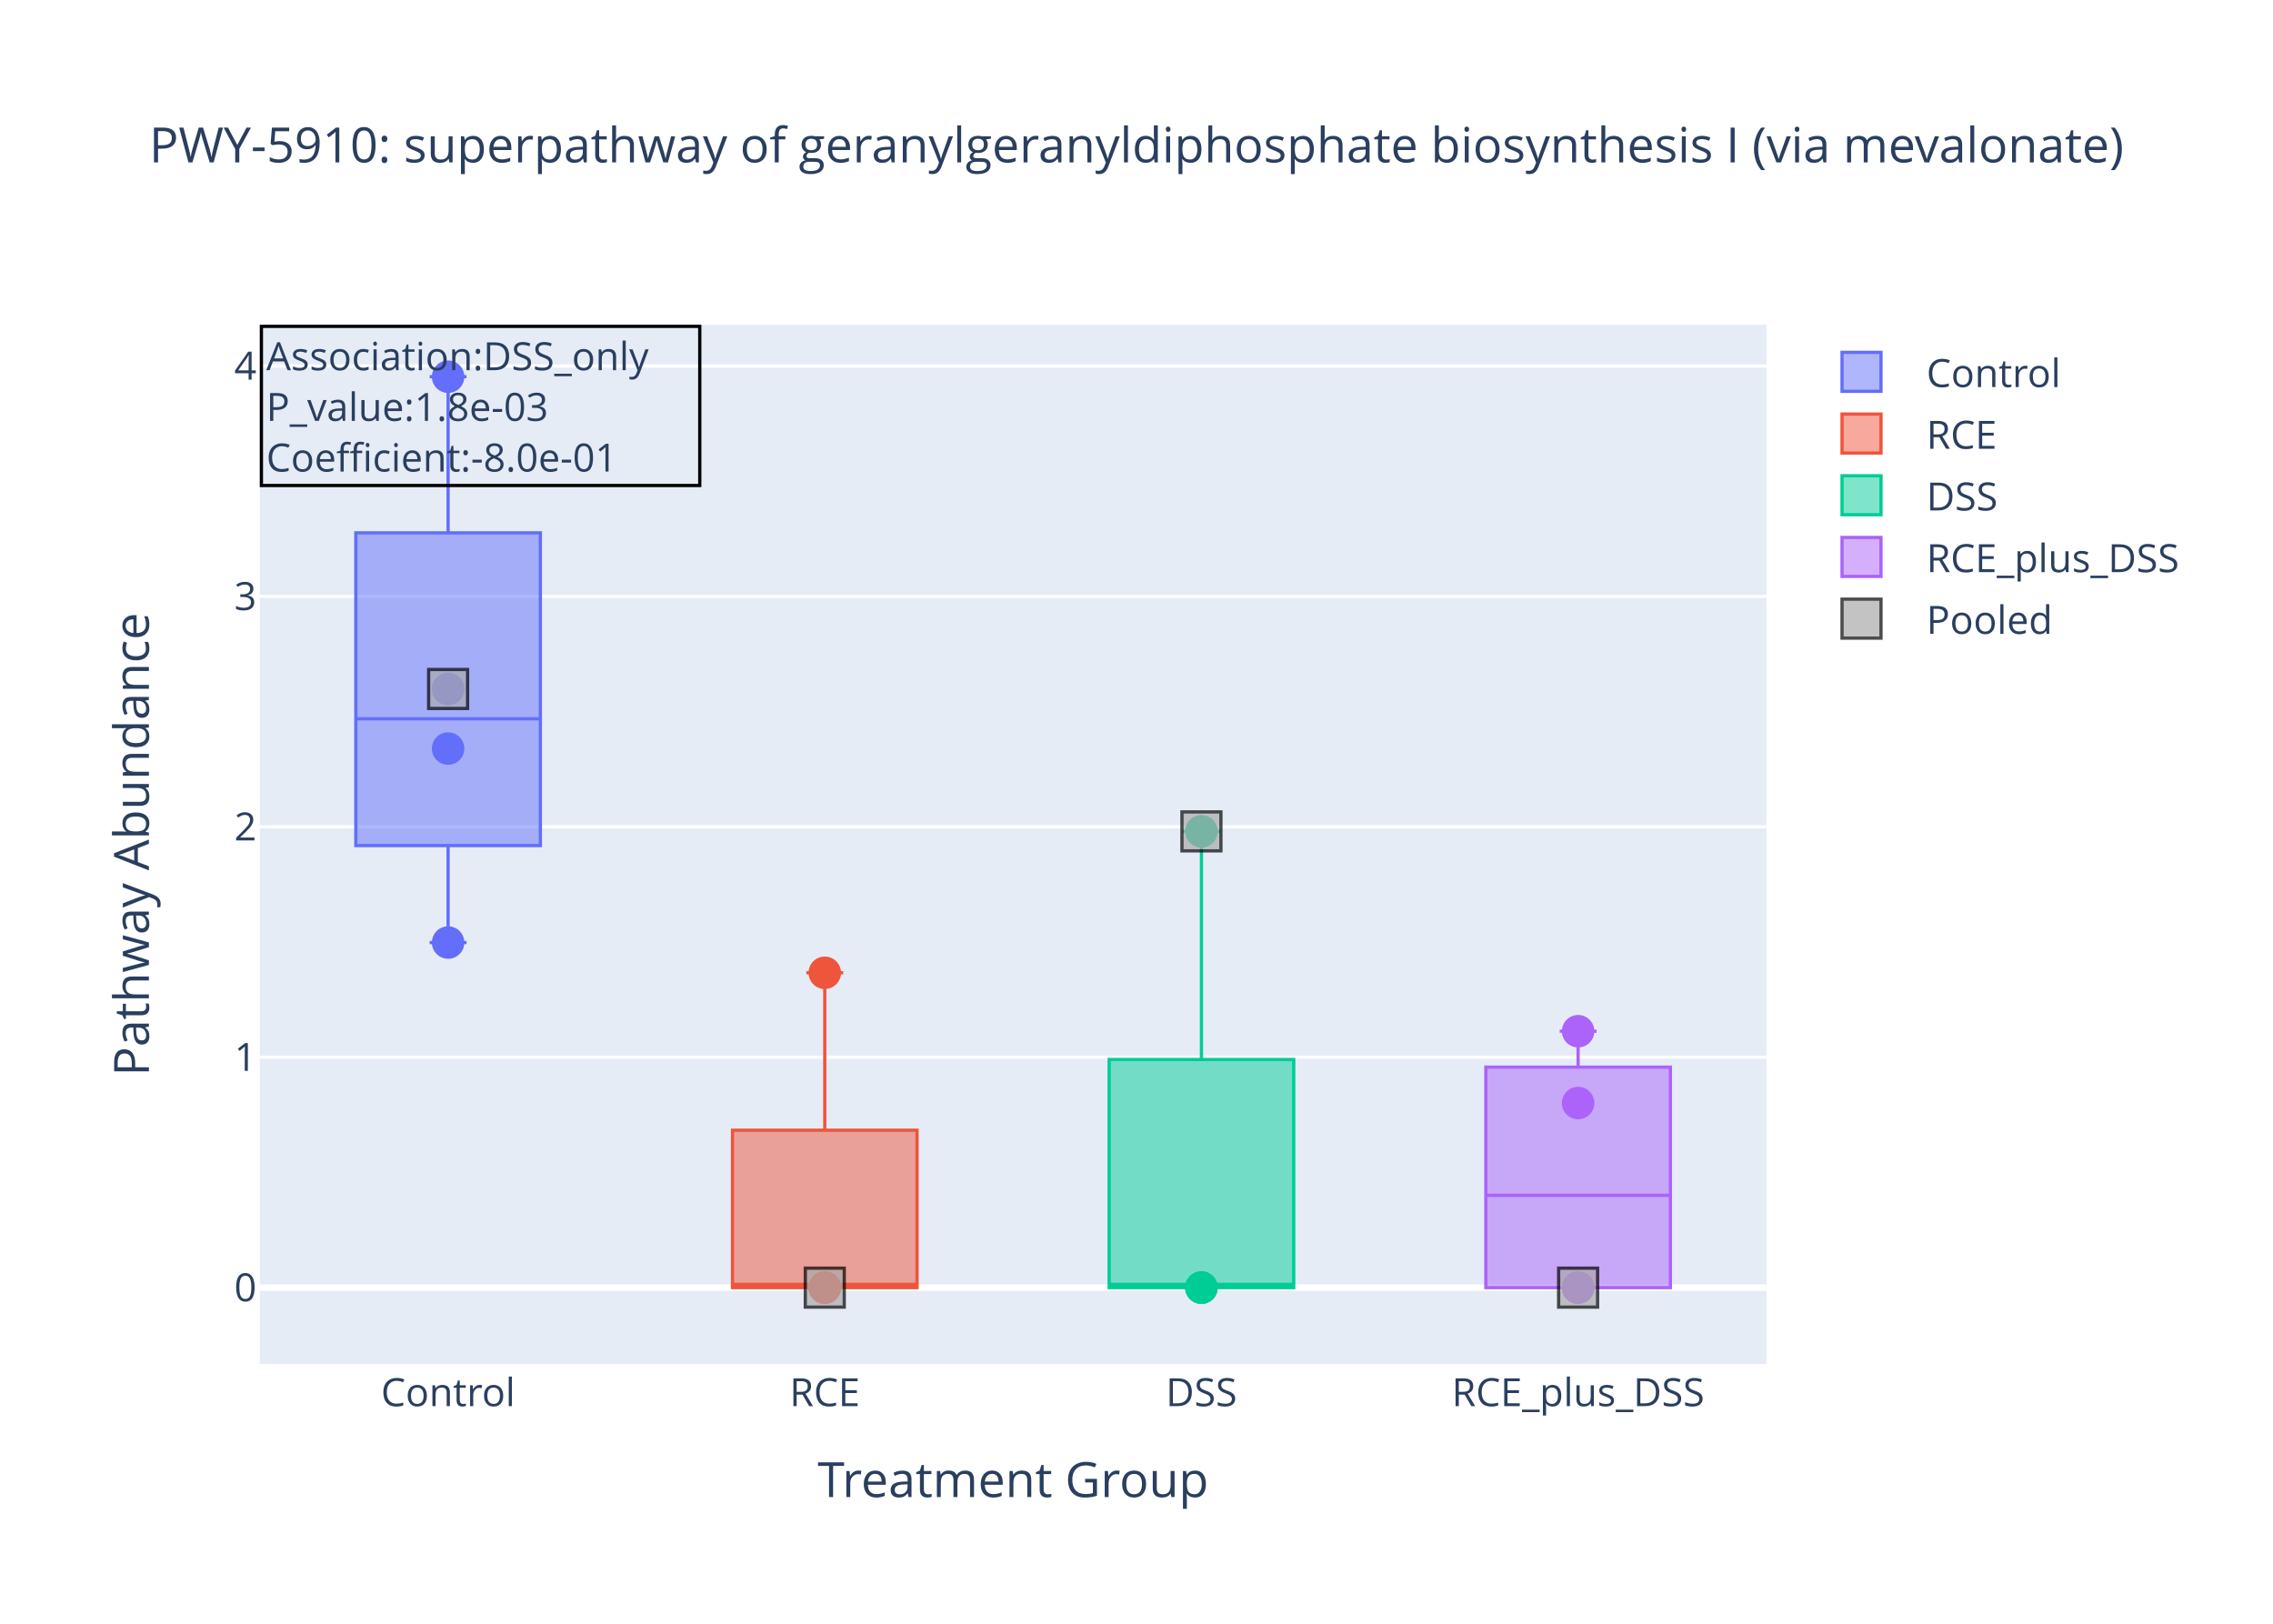
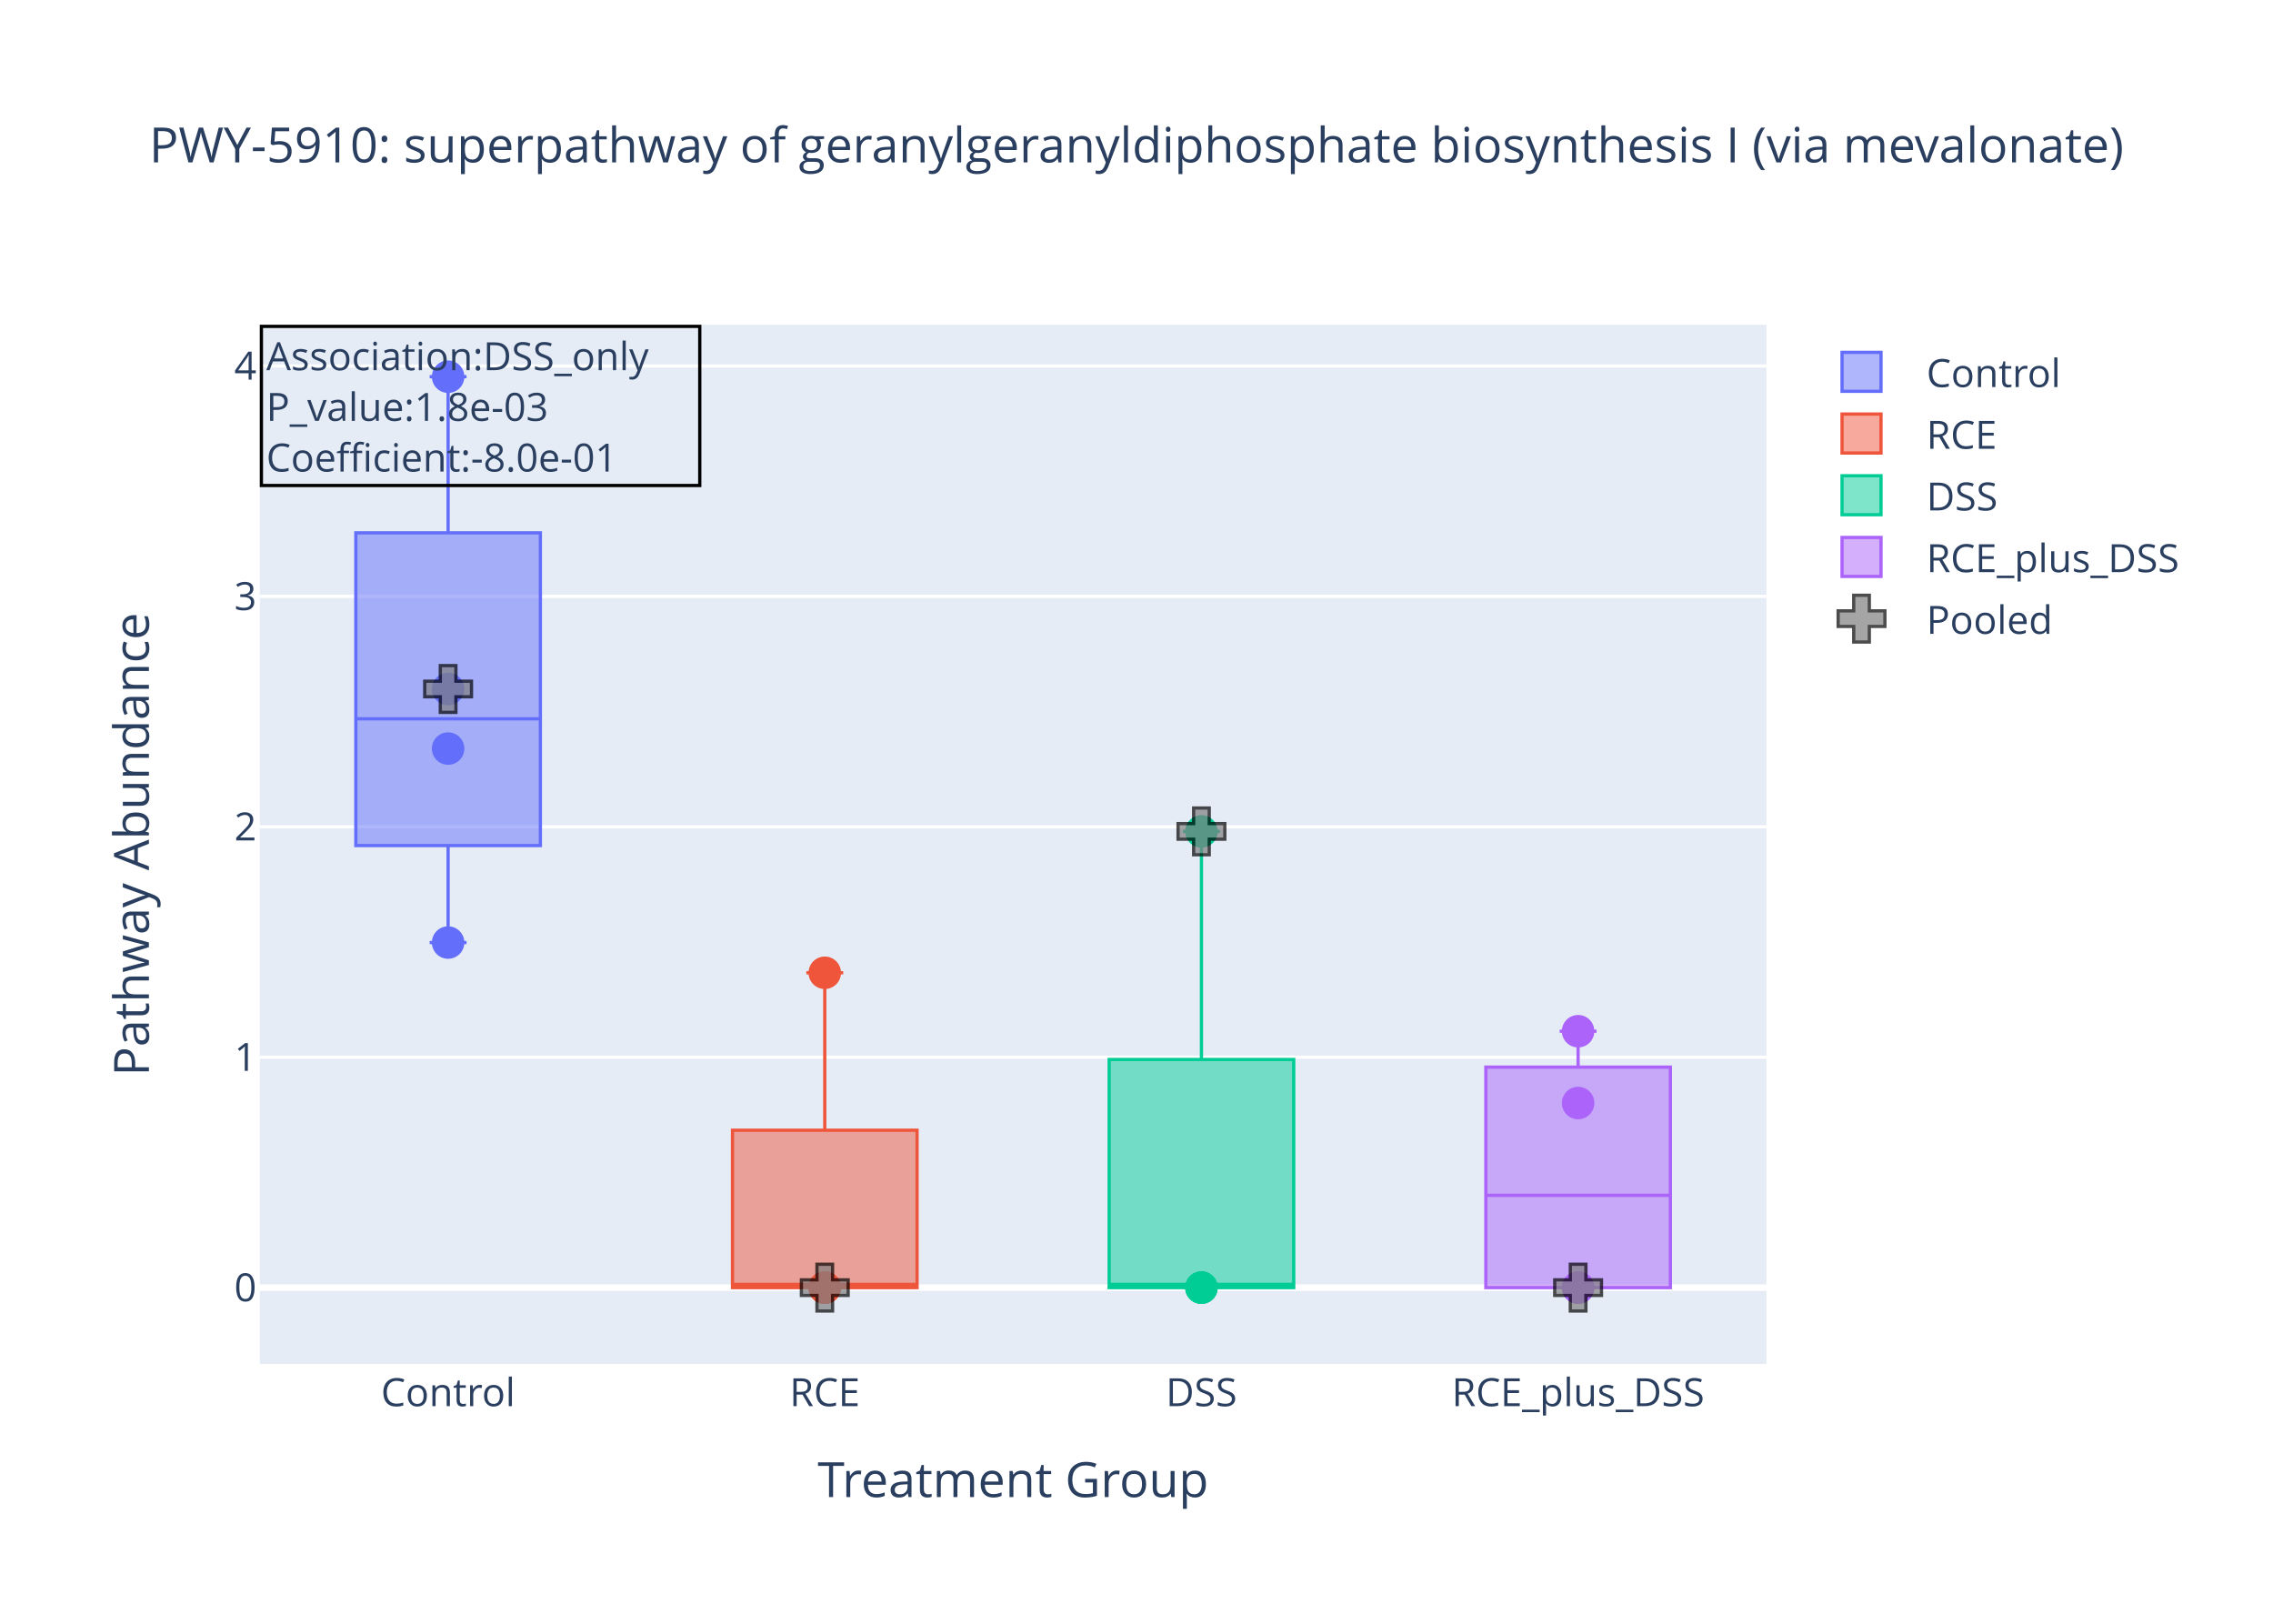
<svg xmlns="http://www.w3.org/2000/svg" class="main-svg" width="700" height="500" style="" viewBox="0 0 700 500">
  <rect x="0" y="0" width="700" height="500" style="fill: rgb(255, 255, 255); fill-opacity: 1;" />
-   <defs id="defs-e745a3">
+   <defs id="defs-8b8490">
    <g class="clips">
-       <clipPath id="clipe745a3xyplot" class="plotclip">
+       <clipPath id="clip8b8490xyplot" class="plotclip">
        <rect width="464" height="320" />
      </clipPath>
-       <clipPath class="axesclip" id="clipe745a3x">
+       <clipPath class="axesclip" id="clip8b8490x">
        <rect x="80" y="0" width="464" height="500" />
      </clipPath>
-       <clipPath class="axesclip" id="clipe745a3y">
+       <clipPath class="axesclip" id="clip8b8490y">
        <rect x="0" y="100" width="700" height="320" />
      </clipPath>
-       <clipPath class="axesclip" id="clipe745a3xy">
+       <clipPath class="axesclip" id="clip8b8490xy">
        <rect x="80" y="100" width="464" height="320" />
      </clipPath>
    </g>
    <g class="gradients" />
    <g class="patterns" />
  </defs>
  <g class="bglayer">
    <rect class="bg" x="80" y="100" width="464" height="320" style="fill: rgb(229, 236, 246); fill-opacity: 1; stroke-width: 0;" />
  </g>
  <g class="layer-below">
    <g class="imagelayer" />
    <g class="shapelayer" />
  </g>
  <g class="cartesianlayer">
    <g class="subplot xy">
      <g class="layer-subplot">
        <g class="shapelayer" />
        <g class="imagelayer" />
      </g>
      <g class="minor-gridlayer">
        <g class="x" />
        <g class="y" />
      </g>
      <g class="gridlayer">
        <g class="x" />
        <g class="y">
          <path class="ygrid crisp" transform="translate(0,325.55)" d="M80,0h464" style="stroke: rgb(255, 255, 255); stroke-opacity: 1; stroke-width: 1px;" />
          <path class="ygrid crisp" transform="translate(0,254.6)" d="M80,0h464" style="stroke: rgb(255, 255, 255); stroke-opacity: 1; stroke-width: 1px;" />
          <path class="ygrid crisp" transform="translate(0,183.65)" d="M80,0h464" style="stroke: rgb(255, 255, 255); stroke-opacity: 1; stroke-width: 1px;" />
          <path class="ygrid crisp" transform="translate(0,112.7)" d="M80,0h464" style="stroke: rgb(255, 255, 255); stroke-opacity: 1; stroke-width: 1px;" />
        </g>
      </g>
      <g class="zerolinelayer">
        <path class="yzl zl crisp" transform="translate(0,396.5)" d="M80,0h464" style="stroke: rgb(255, 255, 255); stroke-opacity: 1; stroke-width: 2px;" />
      </g>
      <path class="xlines-below" />
      <path class="ylines-below" />
      <g class="overlines-below" />
      <g class="xaxislayer-below" />
      <g class="yaxislayer-below" />
      <g class="overaxes-below" />
-       <g class="plot" transform="translate(80,100)" clip-path="url(#clipe745a3xyplot)">
+       <g class="plot" transform="translate(80,100)" clip-path="url(#clip8b8490xyplot)">
        <g class="boxlayer mlayer">
          <g class="trace boxes" style="opacity: 1;">
            <path class="box" d="M29.58,121.34H86.42M29.58,160.38H86.42V64.08H29.58ZM58,160.38V190.24M58,64.08V16M52.32,190.24H63.68M52.32,16H63.68" style="vector-effect: non-scaling-stroke; stroke-width: 1px; stroke: rgb(99, 110, 250); stroke-opacity: 1; fill: rgb(99, 110, 250); fill-opacity: 0.5;" />
            <g class="points">
              <path class="point" transform="translate(58,190.24)" d="M5,0A5,5 0 1,1 0,-5A5,5 0 0,1 5,0Z" style="opacity: 1; stroke-width: 0px; fill: rgb(99, 110, 250); fill-opacity: 1;" />
              <path class="point" transform="translate(58,130.51)" d="M5,0A5,5 0 1,1 0,-5A5,5 0 0,1 5,0Z" style="opacity: 1; stroke-width: 0px; fill: rgb(99, 110, 250); fill-opacity: 1;" />
              <path class="point" transform="translate(58,112.16)" d="M5,0A5,5 0 1,1 0,-5A5,5 0 0,1 5,0Z" style="opacity: 1; stroke-width: 0px; fill: rgb(99, 110, 250); fill-opacity: 1;" />
              <path class="point" transform="translate(58,16)" d="M5,0A5,5 0 1,1 0,-5A5,5 0 0,1 5,0Z" style="opacity: 1; stroke-width: 0px; fill: rgb(99, 110, 250); fill-opacity: 1;" />
            </g>
          </g>
          <g class="trace boxes" style="opacity: 1;">
            <path class="box" d="M145.58,295.5H202.42M145.58,296.5H202.42V248.03H145.58ZM174,296.5V296.5M174,248.03V199.55M168.32,296.5H179.68M168.32,199.55H179.68" style="vector-effect: non-scaling-stroke; stroke-width: 1px; stroke: rgb(239, 85, 59); stroke-opacity: 1; fill: rgb(239, 85, 59); fill-opacity: 0.5;" />
            <g class="points">
              <path class="point" transform="translate(174,296.5)" d="M5,0A5,5 0 1,1 0,-5A5,5 0 0,1 5,0Z" style="opacity: 1; stroke-width: 0px; fill: rgb(239, 85, 59); fill-opacity: 1;" />
              <path class="point" transform="translate(174,296.5)" d="M5,0A5,5 0 1,1 0,-5A5,5 0 0,1 5,0Z" style="opacity: 1; stroke-width: 0px; fill: rgb(239, 85, 59); fill-opacity: 1;" />
              <path class="point" transform="translate(174,296.5)" d="M5,0A5,5 0 1,1 0,-5A5,5 0 0,1 5,0Z" style="opacity: 1; stroke-width: 0px; fill: rgb(239, 85, 59); fill-opacity: 1;" />
              <path class="point" transform="translate(174,199.55)" d="M5,0A5,5 0 1,1 0,-5A5,5 0 0,1 5,0Z" style="opacity: 1; stroke-width: 0px; fill: rgb(239, 85, 59); fill-opacity: 1;" />
            </g>
          </g>
          <g class="trace boxes" style="opacity: 1;">
            <path class="box" d="M261.58,295.5H318.42M261.58,296.5H318.42V226.25H261.58ZM290,296.5V296.5M290,226.25V156.01M284.32,296.5H295.68M284.32,156.01H295.68" style="vector-effect: non-scaling-stroke; stroke-width: 1px; stroke: rgb(0, 204, 150); stroke-opacity: 1; fill: rgb(0, 204, 150); fill-opacity: 0.5;" />
            <g class="points">
              <path class="point" transform="translate(290,296.5)" d="M5,0A5,5 0 1,1 0,-5A5,5 0 0,1 5,0Z" style="opacity: 1; stroke-width: 0px; fill: rgb(0, 204, 150); fill-opacity: 1;" />
              <path class="point" transform="translate(290,296.5)" d="M5,0A5,5 0 1,1 0,-5A5,5 0 0,1 5,0Z" style="opacity: 1; stroke-width: 0px; fill: rgb(0, 204, 150); fill-opacity: 1;" />
              <path class="point" transform="translate(290,296.5)" d="M5,0A5,5 0 1,1 0,-5A5,5 0 0,1 5,0Z" style="opacity: 1; stroke-width: 0px; fill: rgb(0, 204, 150); fill-opacity: 1;" />
              <path class="point" transform="translate(290,156.01)" d="M5,0A5,5 0 1,1 0,-5A5,5 0 0,1 5,0Z" style="opacity: 1; stroke-width: 0px; fill: rgb(0, 204, 150); fill-opacity: 1;" />
            </g>
          </g>
          <g class="trace boxes" style="opacity: 1;">
            <path class="box" d="M377.58,268.08H434.42M377.58,296.5H434.42V228.6H377.58ZM406,296.5V296.5M406,228.6V217.54M400.32,296.5H411.68M400.32,217.54H411.68" style="vector-effect: non-scaling-stroke; stroke-width: 1px; stroke: rgb(171, 99, 250); stroke-opacity: 1; fill: rgb(171, 99, 250); fill-opacity: 0.5;" />
            <g class="points">
              <path class="point" transform="translate(406,296.5)" d="M5,0A5,5 0 1,1 0,-5A5,5 0 0,1 5,0Z" style="opacity: 1; stroke-width: 0px; fill: rgb(171, 99, 250); fill-opacity: 1;" />
              <path class="point" transform="translate(406,296.5)" d="M5,0A5,5 0 1,1 0,-5A5,5 0 0,1 5,0Z" style="opacity: 1; stroke-width: 0px; fill: rgb(171, 99, 250); fill-opacity: 1;" />
              <path class="point" transform="translate(406,239.66)" d="M5,0A5,5 0 1,1 0,-5A5,5 0 0,1 5,0Z" style="opacity: 1; stroke-width: 0px; fill: rgb(171, 99, 250); fill-opacity: 1;" />
              <path class="point" transform="translate(406,217.54)" d="M5,0A5,5 0 1,1 0,-5A5,5 0 0,1 5,0Z" style="opacity: 1; stroke-width: 0px; fill: rgb(171, 99, 250); fill-opacity: 1;" />
            </g>
          </g>
        </g>
        <g class="scatterlayer mlayer">
-           <g class="trace scatter trace95f3f6" style="stroke-miterlimit: 2; opacity: 1;">
+           <g class="trace scatter trace54805b" style="stroke-miterlimit: 2; opacity: 1;">
            <g class="fills" />
            <g class="errorbars" />
            <g class="lines" />
            <g class="points">
-               <path class="point" transform="translate(58,112.16)" d="M6,6H-6V-6H6Z" style="opacity: 0.7; stroke-width: 1px; fill: rgb(169, 169, 169); fill-opacity: 1; stroke: rgb(0, 0, 0); stroke-opacity: 1;" />
-               <path class="point" transform="translate(290,156.01)" d="M6,6H-6V-6H6Z" style="opacity: 0.7; stroke-width: 1px; fill: rgb(169, 169, 169); fill-opacity: 1; stroke: rgb(0, 0, 0); stroke-opacity: 1;" />
-               <path class="point" transform="translate(174,296.5)" d="M6,6H-6V-6H6Z" style="opacity: 0.7; stroke-width: 1px; fill: rgb(169, 169, 169); fill-opacity: 1; stroke: rgb(0, 0, 0); stroke-opacity: 1;" />
-               <path class="point" transform="translate(406,296.5)" d="M6,6H-6V-6H6Z" style="opacity: 0.7; stroke-width: 1px; fill: rgb(169, 169, 169); fill-opacity: 1; stroke: rgb(0, 0, 0); stroke-opacity: 1;" />
+               <path class="point" transform="translate(58,112.16)" d="M7.2,2.4H2.4V7.2H-2.4V2.4H-7.2V-2.4H-2.4V-7.2H2.4V-2.4H7.2Z" style="opacity: 0.7; stroke-width: 1px; fill: rgb(127, 127, 127); fill-opacity: 1; stroke: rgb(0, 0, 0); stroke-opacity: 1;" />
+               <path class="point" transform="translate(290,156.01)" d="M7.2,2.4H2.4V7.2H-2.4V2.4H-7.2V-2.4H-2.4V-7.2H2.4V-2.4H7.2Z" style="opacity: 0.7; stroke-width: 1px; fill: rgb(127, 127, 127); fill-opacity: 1; stroke: rgb(0, 0, 0); stroke-opacity: 1;" />
+               <path class="point" transform="translate(174,296.5)" d="M7.2,2.4H2.4V7.2H-2.4V2.4H-7.2V-2.4H-2.4V-7.2H2.4V-2.4H7.2Z" style="opacity: 0.7; stroke-width: 1px; fill: rgb(127, 127, 127); fill-opacity: 1; stroke: rgb(0, 0, 0); stroke-opacity: 1;" />
+               <path class="point" transform="translate(406,296.5)" d="M7.2,2.4H2.4V7.2H-2.4V2.4H-7.2V-2.4H-2.4V-7.2H2.4V-2.4H7.2Z" style="opacity: 0.7; stroke-width: 1px; fill: rgb(127, 127, 127); fill-opacity: 1; stroke: rgb(0, 0, 0); stroke-opacity: 1;" />
            </g>
            <g class="text" />
          </g>
        </g>
      </g>
      <g class="overplot" />
      <path class="xlines-above crisp" d="M0,0" style="fill: none;" />
      <path class="ylines-above crisp" d="M0,0" style="fill: none;" />
      <g class="overlines-above" />
      <g class="xaxislayer-above">
        <g class="xtick">
          <text text-anchor="middle" x="0" y="433" transform="translate(138,0)" style="font-family: 'Open Sans', verdana, arial, sans-serif; font-size: 12px; fill: rgb(42, 63, 95); fill-opacity: 1; white-space: pre; opacity: 1;">Control</text>
        </g>
        <g class="xtick">
          <text text-anchor="middle" x="0" y="433" transform="translate(254,0)" style="font-family: 'Open Sans', verdana, arial, sans-serif; font-size: 12px; fill: rgb(42, 63, 95); fill-opacity: 1; white-space: pre; opacity: 1;">RCE</text>
        </g>
        <g class="xtick">
          <text text-anchor="middle" x="0" y="433" transform="translate(370,0)" style="font-family: 'Open Sans', verdana, arial, sans-serif; font-size: 12px; fill: rgb(42, 63, 95); fill-opacity: 1; white-space: pre; opacity: 1;">DSS</text>
        </g>
        <g class="xtick">
          <text text-anchor="middle" x="0" y="433" transform="translate(486,0)" style="font-family: 'Open Sans', verdana, arial, sans-serif; font-size: 12px; fill: rgb(42, 63, 95); fill-opacity: 1; white-space: pre; opacity: 1;">RCE_plus_DSS</text>
        </g>
      </g>
      <g class="yaxislayer-above">
        <g class="ytick">
          <text text-anchor="end" x="79" y="4.2" transform="translate(0,396.5)" style="font-family: 'Open Sans', verdana, arial, sans-serif; font-size: 12px; fill: rgb(42, 63, 95); fill-opacity: 1; white-space: pre; opacity: 1;">0</text>
        </g>
        <g class="ytick">
          <text text-anchor="end" x="79" y="4.2" style="font-family: 'Open Sans', verdana, arial, sans-serif; font-size: 12px; fill: rgb(42, 63, 95); fill-opacity: 1; white-space: pre; opacity: 1;" transform="translate(0,325.55)">1</text>
        </g>
        <g class="ytick">
          <text text-anchor="end" x="79" y="4.2" style="font-family: 'Open Sans', verdana, arial, sans-serif; font-size: 12px; fill: rgb(42, 63, 95); fill-opacity: 1; white-space: pre; opacity: 1;" transform="translate(0,254.6)">2</text>
        </g>
        <g class="ytick">
          <text text-anchor="end" x="79" y="4.2" style="font-family: 'Open Sans', verdana, arial, sans-serif; font-size: 12px; fill: rgb(42, 63, 95); fill-opacity: 1; white-space: pre; opacity: 1;" transform="translate(0,183.65)">3</text>
        </g>
        <g class="ytick">
          <text text-anchor="end" x="79" y="4.2" style="font-family: 'Open Sans', verdana, arial, sans-serif; font-size: 12px; fill: rgb(42, 63, 95); fill-opacity: 1; white-space: pre; opacity: 1;" transform="translate(0,112.7)">4</text>
        </g>
      </g>
      <g class="overaxes-above" />
    </g>
  </g>
  <g class="polarlayer" />
  <g class="smithlayer" />
  <g class="ternarylayer" />
  <g class="geolayer" />
  <g class="funnelarealayer" />
  <g class="pielayer" />
  <g class="iciclelayer" />
  <g class="treemaplayer" />
  <g class="sunburstlayer" />
  <g class="glimages" />
-   <defs id="topdefs-e745a3">
+   <defs id="topdefs-8b8490">
    <g class="clips" />
-     <clipPath id="legende745a3">
+     <clipPath id="legend8b8490">
      <rect width="135" height="105" x="0" y="0" />
    </clipPath>
  </defs>
  <g class="layer-above">
    <g class="imagelayer" />
    <g class="shapelayer" />
  </g>
  <g class="infolayer">
    <g class="legend" pointer-events="all" transform="translate(553.28,100)">
      <rect class="bg" shape-rendering="crispEdges" width="135" height="105" x="0" y="0" style="stroke: rgb(68, 68, 68); stroke-opacity: 1; fill: rgb(255, 255, 255); fill-opacity: 1; stroke-width: 0px;" />
-       <g class="scrollbox" transform="" clip-path="url(#legende745a3)">
+       <g class="scrollbox" transform="" clip-path="url(#legend8b8490)">
        <g class="groups">
          <g class="traces" transform="translate(0,14.5)" style="opacity: 1;">
            <text class="legendtext" text-anchor="start" x="40" y="4.68" style="font-family: 'Open Sans', verdana, arial, sans-serif; font-size: 12px; fill: rgb(42, 63, 95); fill-opacity: 1; white-space: pre;">Control</text>
            <g class="layers" style="opacity: 1;">
              <g class="legendfill" />
              <g class="legendlines" />
              <g class="legendsymbols">
                <g class="legendpoints">
                  <path class="legendbox" d="M6,6H-6V-6H6Z" transform="translate(20,0)" style="stroke-width: 1px; fill: rgb(99, 110, 250); fill-opacity: 0.5; stroke: rgb(99, 110, 250); stroke-opacity: 1;" />
                </g>
              </g>
            </g>
            <rect class="legendtoggle" x="0" y="-9.5" width="129.844" height="19" style="fill: rgb(0, 0, 0); fill-opacity: 0;" />
          </g>
          <g class="traces" transform="translate(0,33.5)" style="opacity: 1;">
            <text class="legendtext" text-anchor="start" x="40" y="4.68" style="font-family: 'Open Sans', verdana, arial, sans-serif; font-size: 12px; fill: rgb(42, 63, 95); fill-opacity: 1; white-space: pre;">RCE</text>
            <g class="layers" style="opacity: 1;">
              <g class="legendfill" />
              <g class="legendlines" />
              <g class="legendsymbols">
                <g class="legendpoints">
                  <path class="legendbox" d="M6,6H-6V-6H6Z" transform="translate(20,0)" style="stroke-width: 1px; fill: rgb(239, 85, 59); fill-opacity: 0.5; stroke: rgb(239, 85, 59); stroke-opacity: 1;" />
                </g>
              </g>
            </g>
            <rect class="legendtoggle" x="0" y="-9.5" width="129.844" height="19" style="fill: rgb(0, 0, 0); fill-opacity: 0;" />
          </g>
          <g class="traces" transform="translate(0,52.5)" style="opacity: 1;">
            <text class="legendtext" text-anchor="start" x="40" y="4.68" style="font-family: 'Open Sans', verdana, arial, sans-serif; font-size: 12px; fill: rgb(42, 63, 95); fill-opacity: 1; white-space: pre;">DSS</text>
            <g class="layers" style="opacity: 1;">
              <g class="legendfill" />
              <g class="legendlines" />
              <g class="legendsymbols">
                <g class="legendpoints">
                  <path class="legendbox" d="M6,6H-6V-6H6Z" transform="translate(20,0)" style="stroke-width: 1px; fill: rgb(0, 204, 150); fill-opacity: 0.5; stroke: rgb(0, 204, 150); stroke-opacity: 1;" />
                </g>
              </g>
            </g>
            <rect class="legendtoggle" x="0" y="-9.5" width="129.844" height="19" style="fill: rgb(0, 0, 0); fill-opacity: 0;" />
          </g>
          <g class="traces" transform="translate(0,71.5)" style="opacity: 1;">
            <text class="legendtext" text-anchor="start" x="40" y="4.68" style="font-family: 'Open Sans', verdana, arial, sans-serif; font-size: 12px; fill: rgb(42, 63, 95); fill-opacity: 1; white-space: pre;">RCE_plus_DSS</text>
            <g class="layers" style="opacity: 1;">
              <g class="legendfill" />
              <g class="legendlines" />
              <g class="legendsymbols">
                <g class="legendpoints">
                  <path class="legendbox" d="M6,6H-6V-6H6Z" transform="translate(20,0)" style="stroke-width: 1px; fill: rgb(171, 99, 250); fill-opacity: 0.5; stroke: rgb(171, 99, 250); stroke-opacity: 1;" />
                </g>
              </g>
            </g>
            <rect class="legendtoggle" x="0" y="-9.5" width="129.844" height="19" style="fill: rgb(0, 0, 0); fill-opacity: 0;" />
          </g>
          <g class="traces" transform="translate(0,90.5)" style="opacity: 1;">
            <text class="legendtext" text-anchor="start" x="40" y="4.68" style="font-family: 'Open Sans', verdana, arial, sans-serif; font-size: 12px; fill: rgb(42, 63, 95); fill-opacity: 1; white-space: pre;">Pooled</text>
            <g class="layers" style="opacity: 1;">
              <g class="legendfill" />
              <g class="legendlines" />
              <g class="legendsymbols">
                <g class="legendpoints">
-                   <path class="scatterpts" transform="translate(20,0)" d="M6,6H-6V-6H6Z" style="opacity: 0.7; stroke-width: 1px; fill: rgb(169, 169, 169); fill-opacity: 1; stroke: rgb(0, 0, 0); stroke-opacity: 1;" />
+                   <path class="scatterpts" transform="translate(20,0)" d="M7.2,2.4H2.4V7.2H-2.4V2.4H-7.2V-2.4H-2.4V-7.2H2.4V-2.4H7.2Z" style="opacity: 0.7; stroke-width: 1px; fill: rgb(127, 127, 127); fill-opacity: 1; stroke: rgb(0, 0, 0); stroke-opacity: 1;" />
                </g>
              </g>
            </g>
            <rect class="legendtoggle" x="0" y="-9.5" width="129.844" height="19" style="fill: rgb(0, 0, 0); fill-opacity: 0;" />
          </g>
        </g>
      </g>
      <rect class="scrollbar" rx="20" ry="3" width="0" height="0" x="0" y="0" style="fill: rgb(128, 139, 164); fill-opacity: 1;" />
    </g>
    <g class="g-gtitle">
      <text class="gtitle" x="350" y="50" text-anchor="middle" dy="0em" style="font-family: 'Open Sans', verdana, arial, sans-serif; font-size: 15px; fill: rgb(42, 63, 95); opacity: 1; font-weight: normal; white-space: pre;">PWY-5910: superpathway of geranylgeranyldiphosphate biosynthesis I (via mevalonate)</text>
    </g>
    <g class="g-xtitle">
      <text class="xtitle" x="312" y="461" text-anchor="middle" style="font-family: 'Open Sans', verdana, arial, sans-serif; font-size: 15px; fill: rgb(42, 63, 95); opacity: 1; font-weight: normal; white-space: pre;">Treatment Group</text>
    </g>
    <g class="g-ytitle">
      <text class="ytitle" transform="rotate(-90,45.85938,260)" x="45.859" y="260" text-anchor="middle" style="font-family: 'Open Sans', verdana, arial, sans-serif; font-size: 15px; fill: rgb(42, 63, 95); opacity: 1; font-weight: normal; white-space: pre;">Pathway Abundance</text>
    </g>
    <g class="annotation" data-index="0" style="opacity: 1;">
      <g class="annotation-text-g" transform="rotate(0,148,125)">
        <g class="cursor-pointer" transform="translate(80,100)">
          <rect class="bg" x="0.5" y="0.5" width="135" height="49" style="stroke-width: 1px; stroke: rgb(0, 0, 0); stroke-opacity: 1; fill: rgb(0, 0, 0); fill-opacity: 0;" />
          <text class="annotation-text" text-anchor="start" x="2" y="14" style="font-family: 'Open Sans', verdana, arial, sans-serif; font-size: 12px; fill: rgb(42, 63, 95); fill-opacity: 1; white-space: pre;">
            <tspan class="line" dy="0em" x="2" y="14">Association:DSS_only</tspan>
            <tspan class="line" dy="1.3em" x="2" y="14">P_value:1.8e-03</tspan>
            <tspan class="line" dy="2.6em" x="2" y="14">Coefficient:-8.0e-01</tspan>
          </text>
        </g>
      </g>
    </g>
  </g>
</svg>
